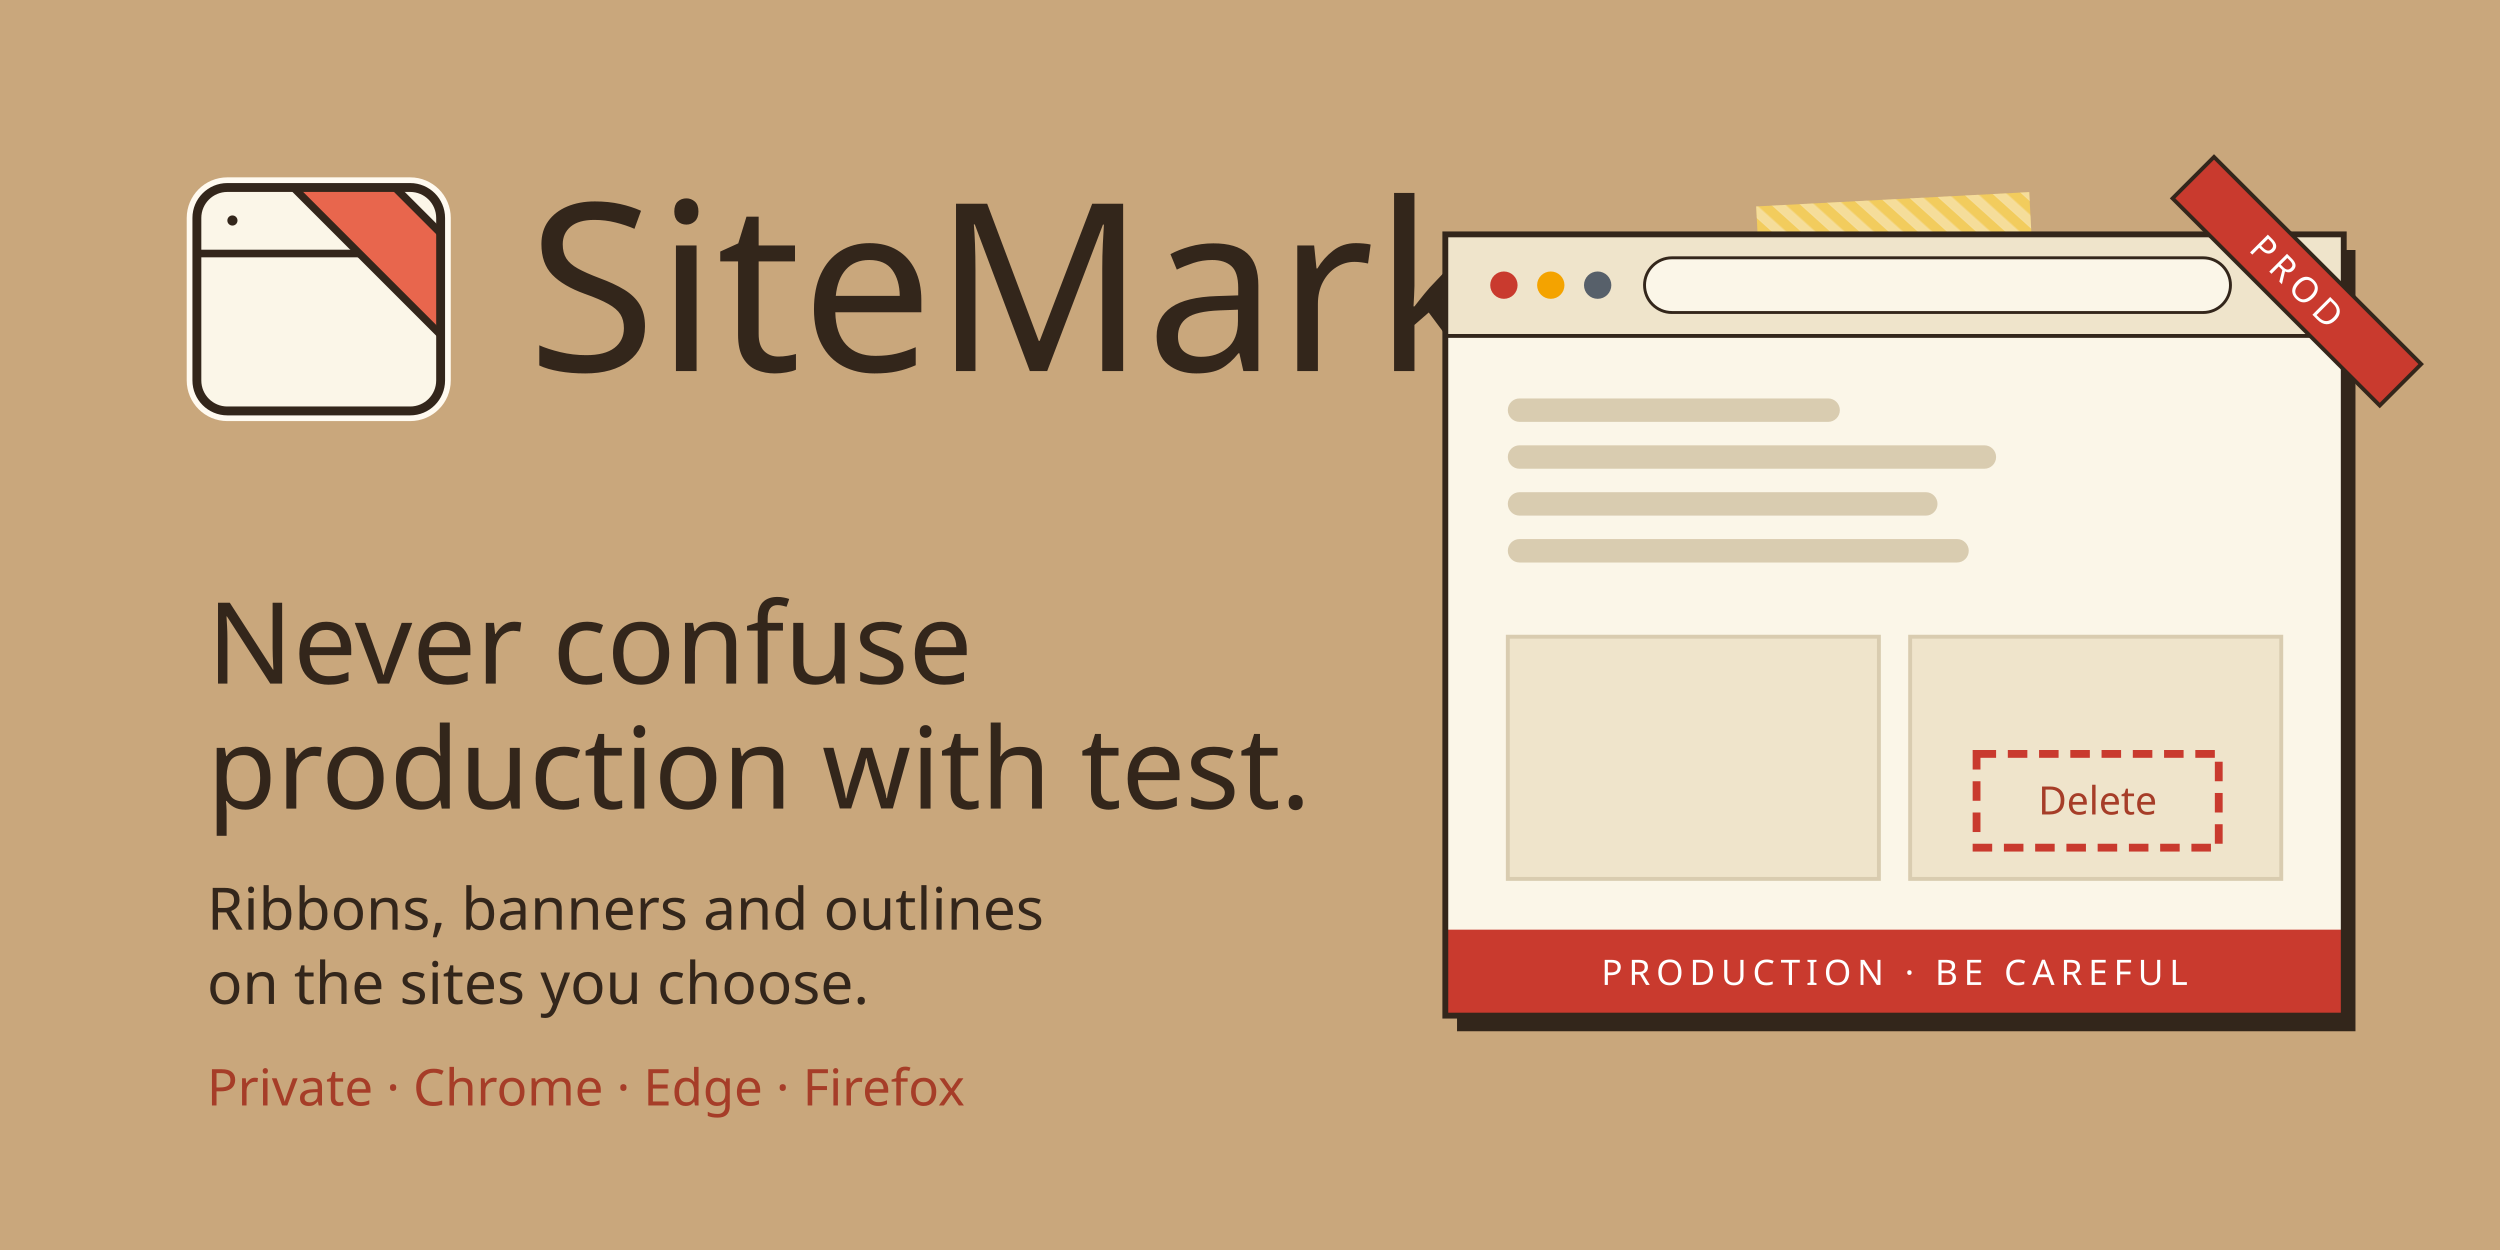
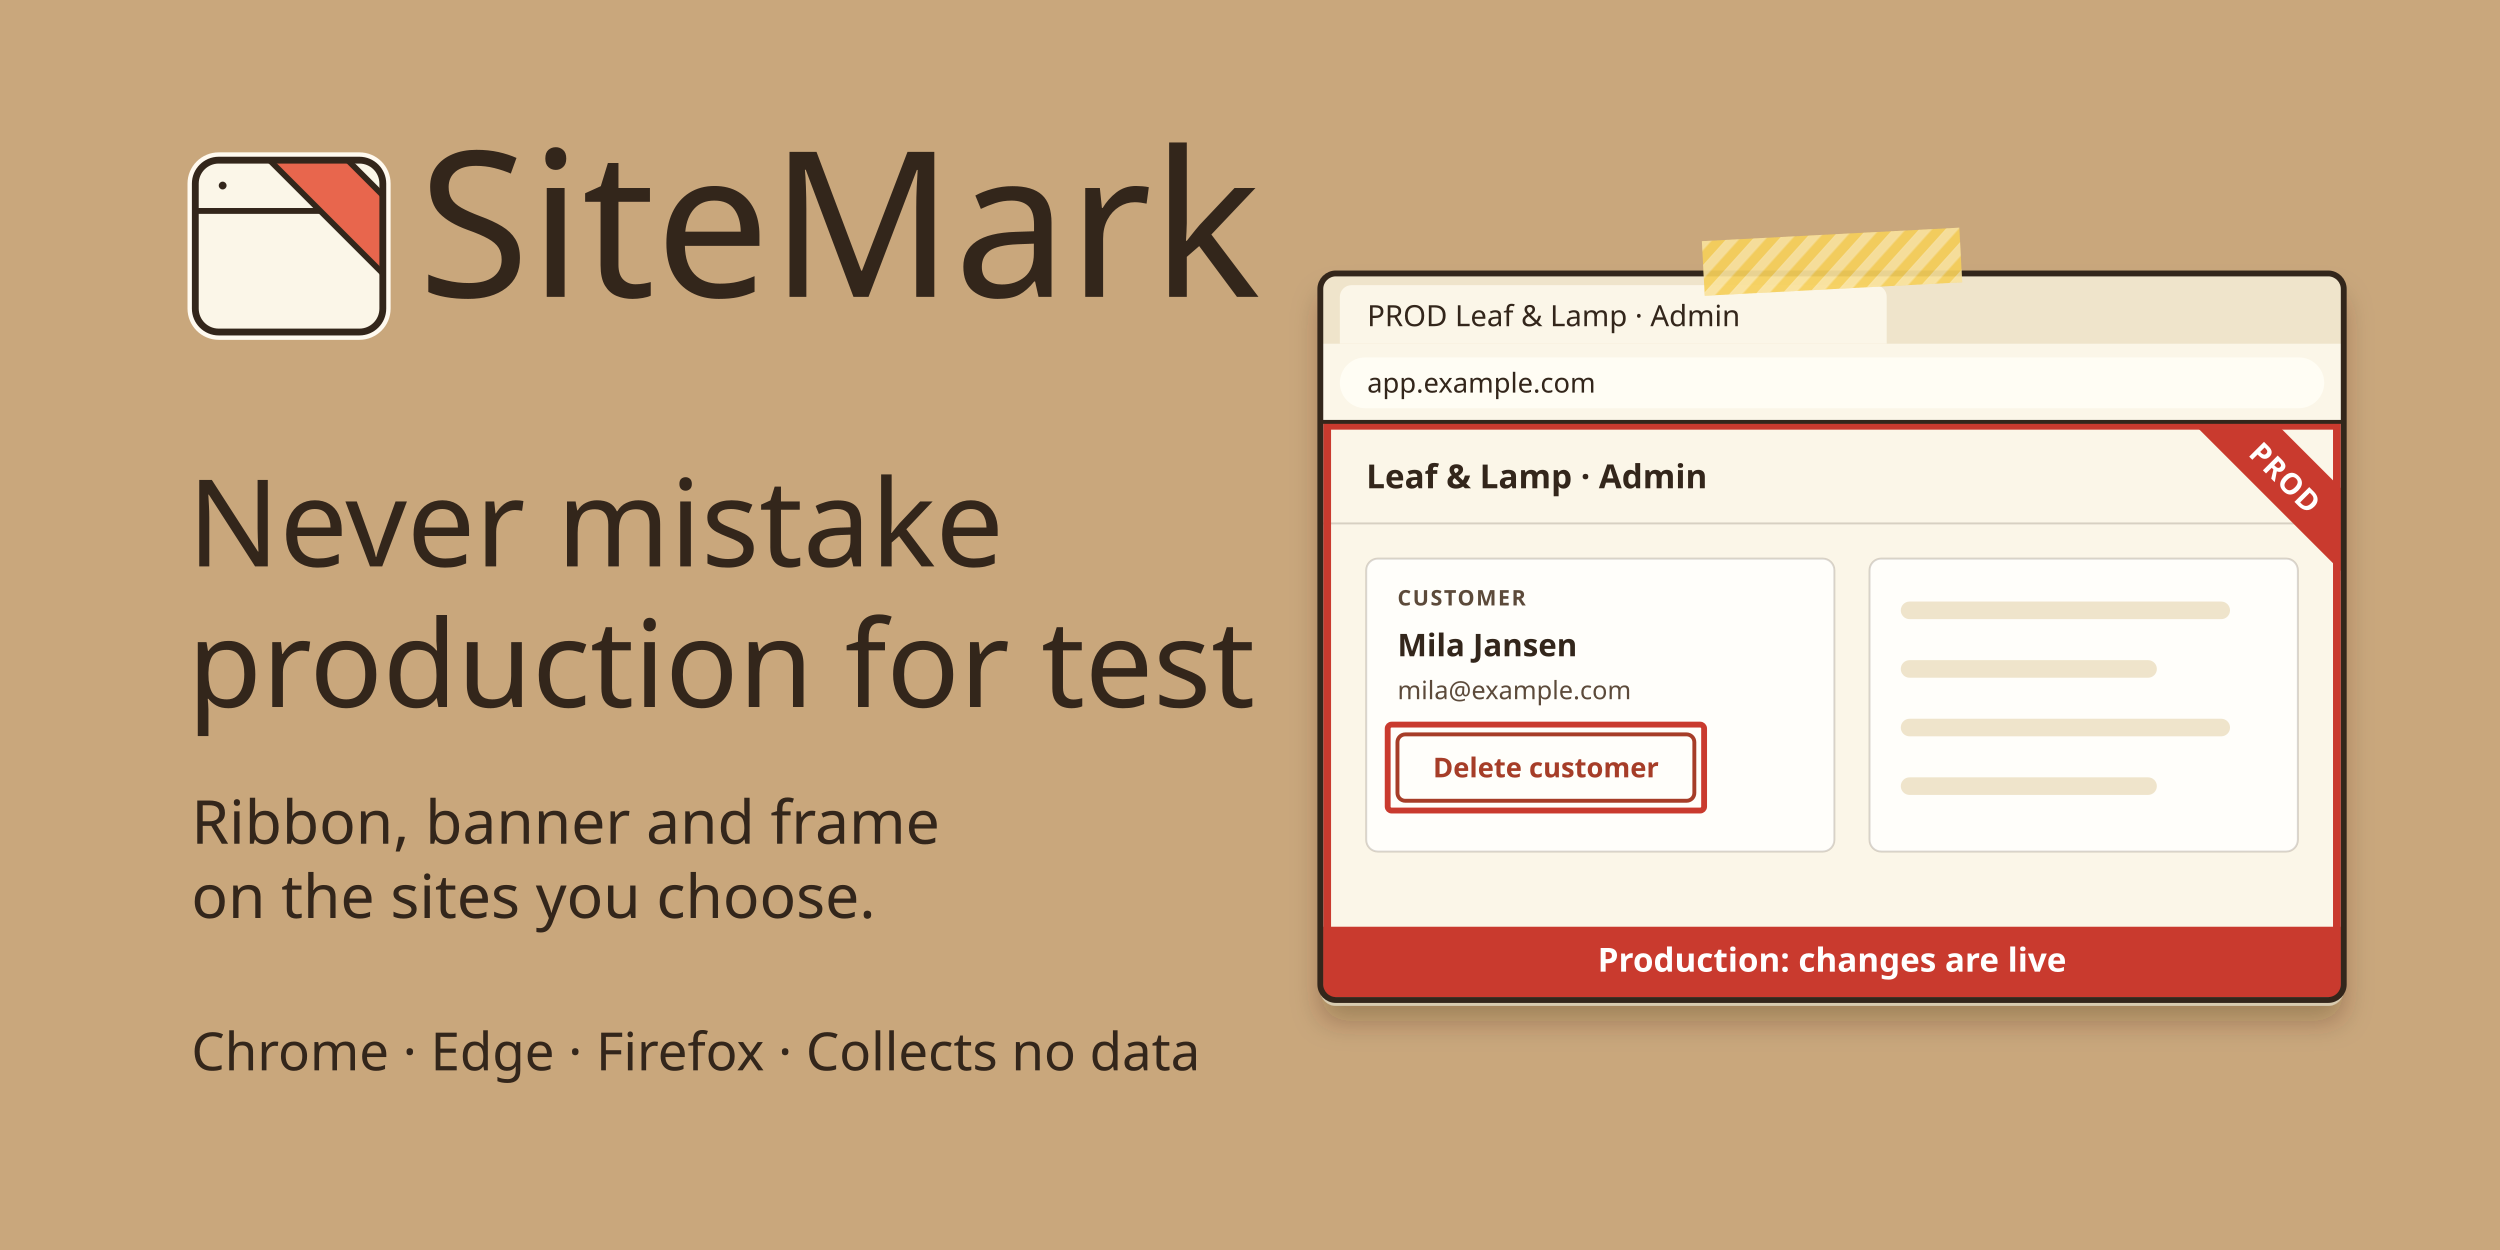
<svg xmlns="http://www.w3.org/2000/svg" viewBox="0 0 1280 640" role="img" aria-labelledby="t">
  <defs>
-     <pattern id="s" width="10" height="10" patternUnits="userSpaceOnUse" patternTransform="rotate(-45)">
+     <pattern id="stripes" width="10" height="10" patternUnits="userSpaceOnUse" patternTransform="rotate(45)">
      <rect width="5" height="10" fill="#fff" fill-opacity=".4" />
    </pattern>
+     <filter id="lift" x="-10%" y="-10%" width="120%" height="130%">
+       <feDropShadow dx="0" dy="8" stdDeviation="7" flood-color="#3c230f" flood-opacity=".28" />
+     </filter>
+     <clipPath id="logo-clip">
+       <rect x="16" y="20" width="96" height="88" rx="12" />
+     </clipPath>
  </defs>
  <rect width="1280" height="640" fill="#c9a77c" />
-   <g transform="translate(80 70) scale(1.3)">
-     <defs>
-       <clipPath id="wl">
-         <rect x="16" y="20" width="96" height="88" rx="12" />
-       </clipPath>
-     </defs>
+   <g transform="translate(84 62) scale(1)">
    <rect x="16" y="20" width="96" height="88" rx="12" fill="#fffaf0" stroke="#fffaf0" stroke-width="8" stroke-linejoin="round" />
    <rect x="16" y="20" width="96" height="88" rx="12" fill="#fbf6e8" />
    <path d="M16 46H112" stroke="#33261b" stroke-width="3" />
    <circle cx="30" cy="33" r="2" fill="#33261b" />
-     <g clip-path="url(#wl)">
+     <g clip-path="url(#logo-clip)">
      <path d="M44 10L84 10L124 50L124 90Z" fill="#e8664d" stroke="#33261b" stroke-width="3" stroke-linejoin="round" />
    </g>
    <rect x="16" y="20" width="96" height="88" rx="12" fill="none" stroke="#33261b" stroke-width="3.5" stroke-linejoin="round" />
  </g>
-   <text x="270" y="190" font-family="'Caveat Brush', 'Patrick Hand', ui-rounded, system-ui, sans-serif" font-size="120" fill="#33261b">SiteMark</text>
-   <g font-family="'Caveat Brush', 'Patrick Hand', ui-rounded, system-ui, sans-serif" font-size="58" fill="#33261b">
-     <text x="106" y="350">Never confuse</text>
-     <text x="106" y="414">production with test.</text>
+   <text x="214" y="152" font-family="'Caveat Brush', 'Patrick Hand', ui-rounded, system-ui, sans-serif" font-size="104" fill="#33261b">SiteMark</text>
+   <text font-family="'Caveat Brush', 'Patrick Hand', ui-rounded, system-ui, sans-serif" font-size="62" fill="#33261b">
+     <tspan x="96" y="290">Never mistake</tspan>
+     <tspan x="96" y="362">
+       <tspan class="hl">production</tspan> for test</tspan>
+   </text>
+   <text font-family="'Patrick Hand', ui-rounded, system-ui, sans-serif" font-size="31" fill="#33261b">
+     <tspan x="98" y="432">Ribbon, banner and frame</tspan>
+     <tspan x="98" y="470">on the sites you choose.</tspan>
+   </text>
+   <text x="98" y="548" font-family="'Patrick Hand', ui-rounded, system-ui, sans-serif" font-size="27" fill="#33261b">Chrome · Edge · Firefox · Collects no data</text>
+   <g>
+     <rect x="676" y="143" width="524" height="372" rx="8" fill="#d9ccb0" filter="url(#lift)" />
+     <rect x="676" y="140" width="524" height="372" rx="8" fill="#fbf6e8" />
+     <path d="M676 148a8 8 0 0 1 8-8h508a8 8 0 0 1 8 8v28H676Z" fill="#efe4cb" />
+     <path d="M686 176v-24a6 6 0 0 1 6-6h268a6 6 0 0 1 6 6v24Z" fill="#fbf6e8" />
+     <text x="700" y="167" font-family="system-ui, sans-serif" font-size="15" fill="#33261b">PROD Leaf &amp; Lamp · Admin</text>
+     <rect x="686" y="183" width="504" height="26" rx="13" fill="#fffdf4" />
+     <text x="700" y="201" font-family="system-ui, sans-serif" font-size="14" fill="#33261b">app.example.com</text>
+     <clipPath id="v">
+       <rect x="677.5" y="216" width="521" height="294.5" />
+     </clipPath>
+     <g clip-path="url(#v)">
+       <rect x="677.5" y="216" width="521" height="294.5" fill="#fbf6e8" />
+       <text x="699.5" y="250" font-family="system-ui, sans-serif" font-weight="700" font-size="17" fill="#33261b">Leaf &amp; Lamp · Admin</text>
+       <path d="M677.5 268h521" stroke="#33261b2e" stroke-width="1" />
+       <rect x="699.5" y="286" width="239.7" height="150" rx="6" fill="#fffefa" stroke="#33261b2e" />
+       <text x="715.5" y="310" font-family="system-ui, sans-serif" font-weight="600" font-size="11" letter-spacing=".8" fill="#5c4a3a">CUSTOMER</text>
+       <text x="715.5" y="336" font-family="system-ui, sans-serif" font-weight="700" font-size="16" fill="#33261b">Mila Jansen</text>
+       <text x="715.5" y="358" font-family="system-ui, sans-serif" font-size="13" fill="#5c4a3a">mila@example.com</text>
+       <rect x="715.5" y="376" width="152" height="34" rx="4" fill="none" stroke="#a63d28" stroke-width="2" />
+       <rect x="710.5" y="371" width="162" height="44" rx="2" fill="none" stroke="#c93a2e" stroke-width="3" />
+       <text x="791.5" y="398" text-anchor="middle" font-family="system-ui, sans-serif" font-weight="700" font-size="14" fill="#a63d28">Delete customer</text>
+       <rect x="957.2" y="286" width="219.3" height="150" rx="6" fill="#fffefa" stroke="#33261b2e" />
+       <rect x="973.2" y="308" width="168.57" height="9" rx="4.5" fill="#efe4cb" />
+       <rect x="973.2" y="338" width="131.11" height="9" rx="4.5" fill="#efe4cb" />
+       <rect x="973.2" y="368" width="168.57" height="9" rx="4.5" fill="#efe4cb" />
+       <rect x="973.2" y="398" width="131.11" height="9" rx="4.5" fill="#efe4cb" />
+       <rect x="677.5" y="474.5" width="521" height="36" fill="#c93a2e" />
+       <text x="938" y="497.5" text-anchor="middle" font-family="system-ui, sans-serif" font-weight="700" font-size="17" fill="#fff">Production: changes are live</text>
+       <rect x="679.5" y="218" width="517" height="290.5" fill="none" stroke="#c93a2e" stroke-width="4" />
+       <g transform="translate(1198.5 216) rotate(45)">
+         <rect x="-120" y="24" width="240" height="30" fill="#c93a2e" />
+         <text x="0" y="45.75" text-anchor="middle" font-family="system-ui, sans-serif" font-weight="700" font-size="15" letter-spacing=".5" fill="#fff">PROD</text>
+       </g>
+     </g>
+     <path d="M676 216H1200" stroke="#33261b" stroke-width="2" />
+     <rect x="676" y="140" width="524" height="372" rx="8" fill="none" stroke="#33261b" stroke-width="3" />
  </g>
-   <g font-family="'Patrick Hand', ui-rounded, system-ui, sans-serif" fill="#33261b">
-     <text x="106" y="476" font-size="30">Ribbons, banners and outlines</text>
-     <text x="106" y="514" font-size="30">on the sites you choose.</text>
-     <text x="106" y="566" font-size="26" fill="#a63d28">Private · Chrome · Edge · Firefox</text>
-   </g>
-   <g transform="rotate(-3 970 120)" opacity=".92">
-     <rect x="900" y="102" width="140" height="36" fill="#f5cf5a" />
-     <rect x="900" y="102" width="140" height="36" fill="url(#s)" />
-   </g>
-   <clipPath id="w">
-     <rect x="740" y="120" width="460" height="400" />
-   </clipPath>
-   <rect x="746" y="128" width="460" height="400" fill="#33261b" />
-   <rect x="740" y="120" width="460" height="400" fill="#fbf6e8" />
-   <g clip-path="url(#w)">
-     <rect x="740" y="120" width="460" height="52" fill="#efe4cb" />
-     <path d="M740 172h460" stroke="#33261b" stroke-width="2" />
-     <circle cx="770" cy="146.0" r="7" fill="#c93a2e" />
-     <circle cx="794" cy="146.0" r="7" fill="#f4a300" />
-     <circle cx="818" cy="146.0" r="7" fill="#57606a" />
-     <rect x="842" y="132.0" width="300" height="28" rx="14" fill="#fbf6e8" stroke="#33261b" stroke-width="1.5" />
-     <rect x="772" y="204" width="170" height="12" rx="6" fill="#d9ccb0" />
-     <rect x="772" y="228" width="250" height="12" rx="6" fill="#d9ccb0" />
-     <rect x="772" y="252" width="220" height="12" rx="6" fill="#d9ccb0" />
-     <rect x="772" y="276" width="236" height="12" rx="6" fill="#d9ccb0" />
-     <rect x="772" y="326" width="190" height="124" fill="#efe4cb" stroke="#d9ccb0" stroke-width="2" />
-     <rect x="978" y="326" width="190" height="124" fill="#efe4cb" stroke="#d9ccb0" stroke-width="2" />
-     <rect x="1012" y="386" width="124" height="48" fill="none" stroke="#c93a2e" stroke-width="4" stroke-dasharray="10 6" />
-     <text x="1074" y="417" text-anchor="middle" font-family="'Patrick Hand', ui-rounded, system-ui, sans-serif" font-size="20" fill="#a63d28">Delete</text>
-     <rect x="740" y="476" width="460" height="44" fill="#c93a2e" />
-     <text x="970" y="504.3" text-anchor="middle" font-family="'Patrick Hand', ui-rounded, system-ui, sans-serif" font-size="18" letter-spacing="3" fill="#fff">PRODUCTION · BE CAREFUL</text>
-   </g>
-   <rect x="740" y="120" width="460" height="400" fill="none" stroke="#33261b" stroke-width="3" />
-   <g transform="translate(1176 144) rotate(45)">
-     <rect x="-75" y="-15" width="150" height="30" fill="#c93a2e" stroke="#33261b" stroke-width="2" />
-     <text x="0" y="6.5" text-anchor="middle" font-family="'Patrick Hand', ui-rounded, system-ui, sans-serif" font-size="18" letter-spacing="3" fill="#fff">PROD</text>
+   <g transform="rotate(-3 938 134)" opacity=".92">
+     <rect x="872" y="120" width="132" height="28" fill="#f5cf5a" />
+     <rect x="872" y="120" width="132" height="28" fill="url(#stripes)" />
  </g>
</svg>
